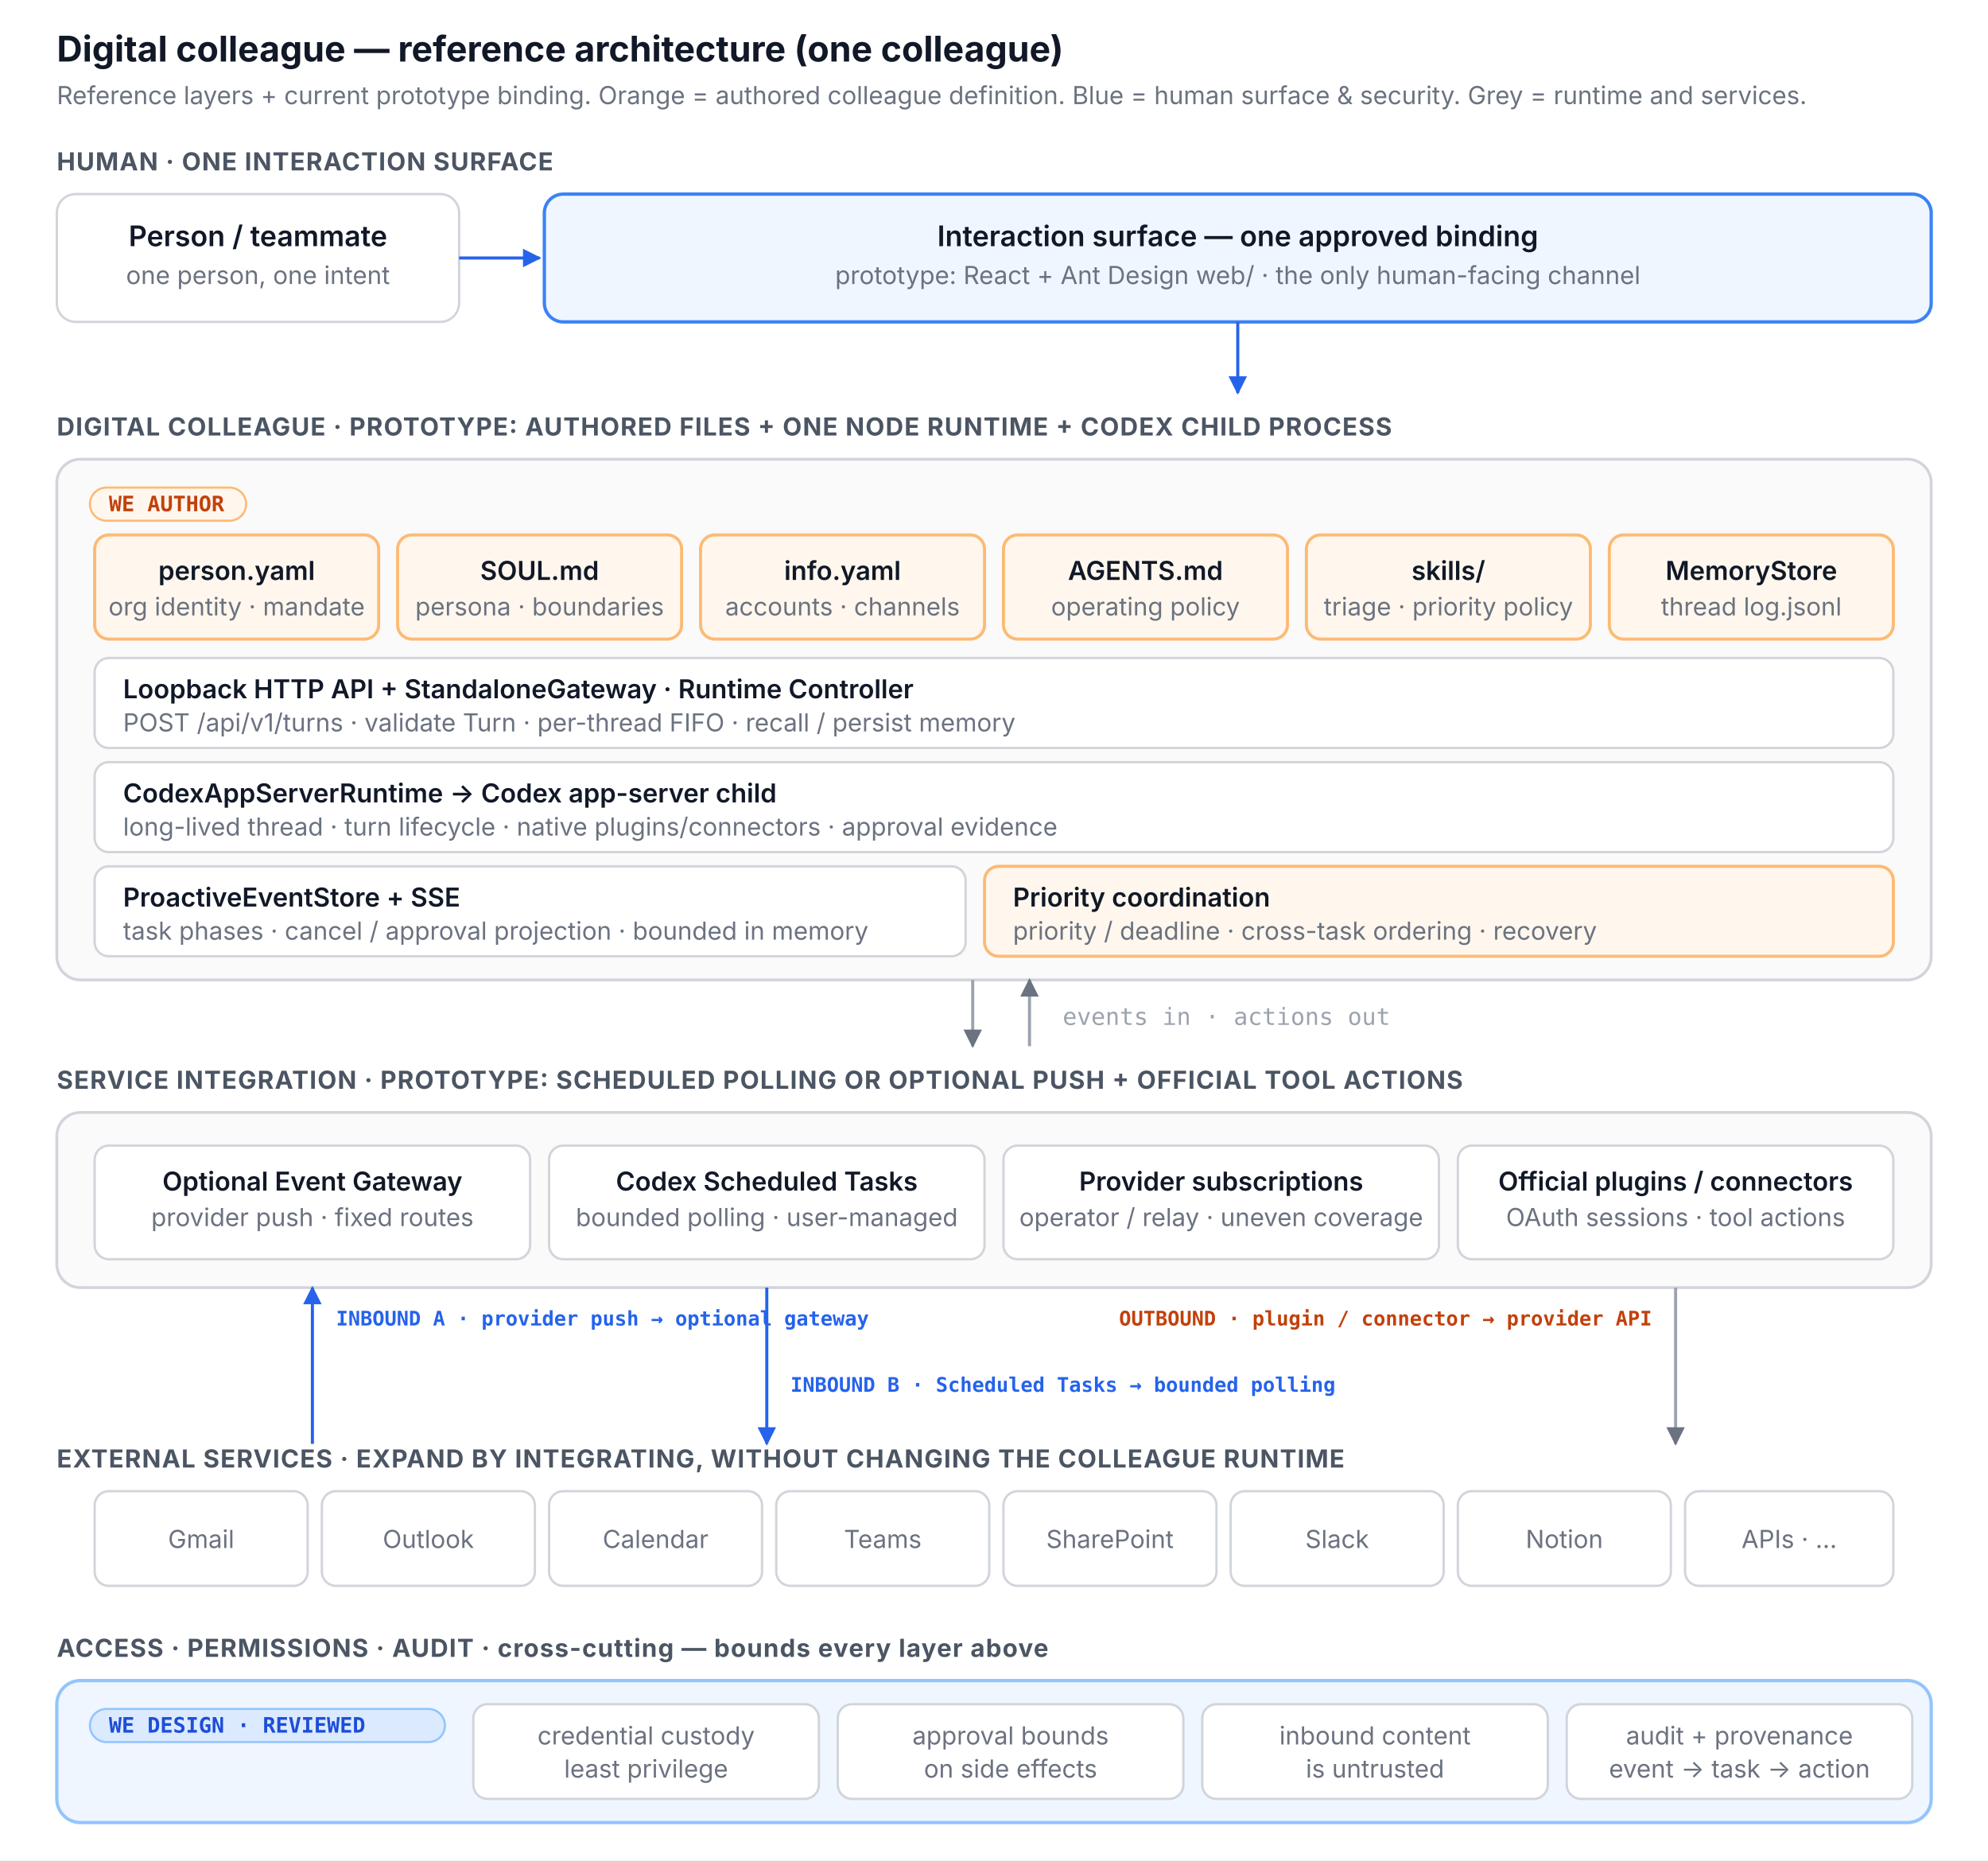
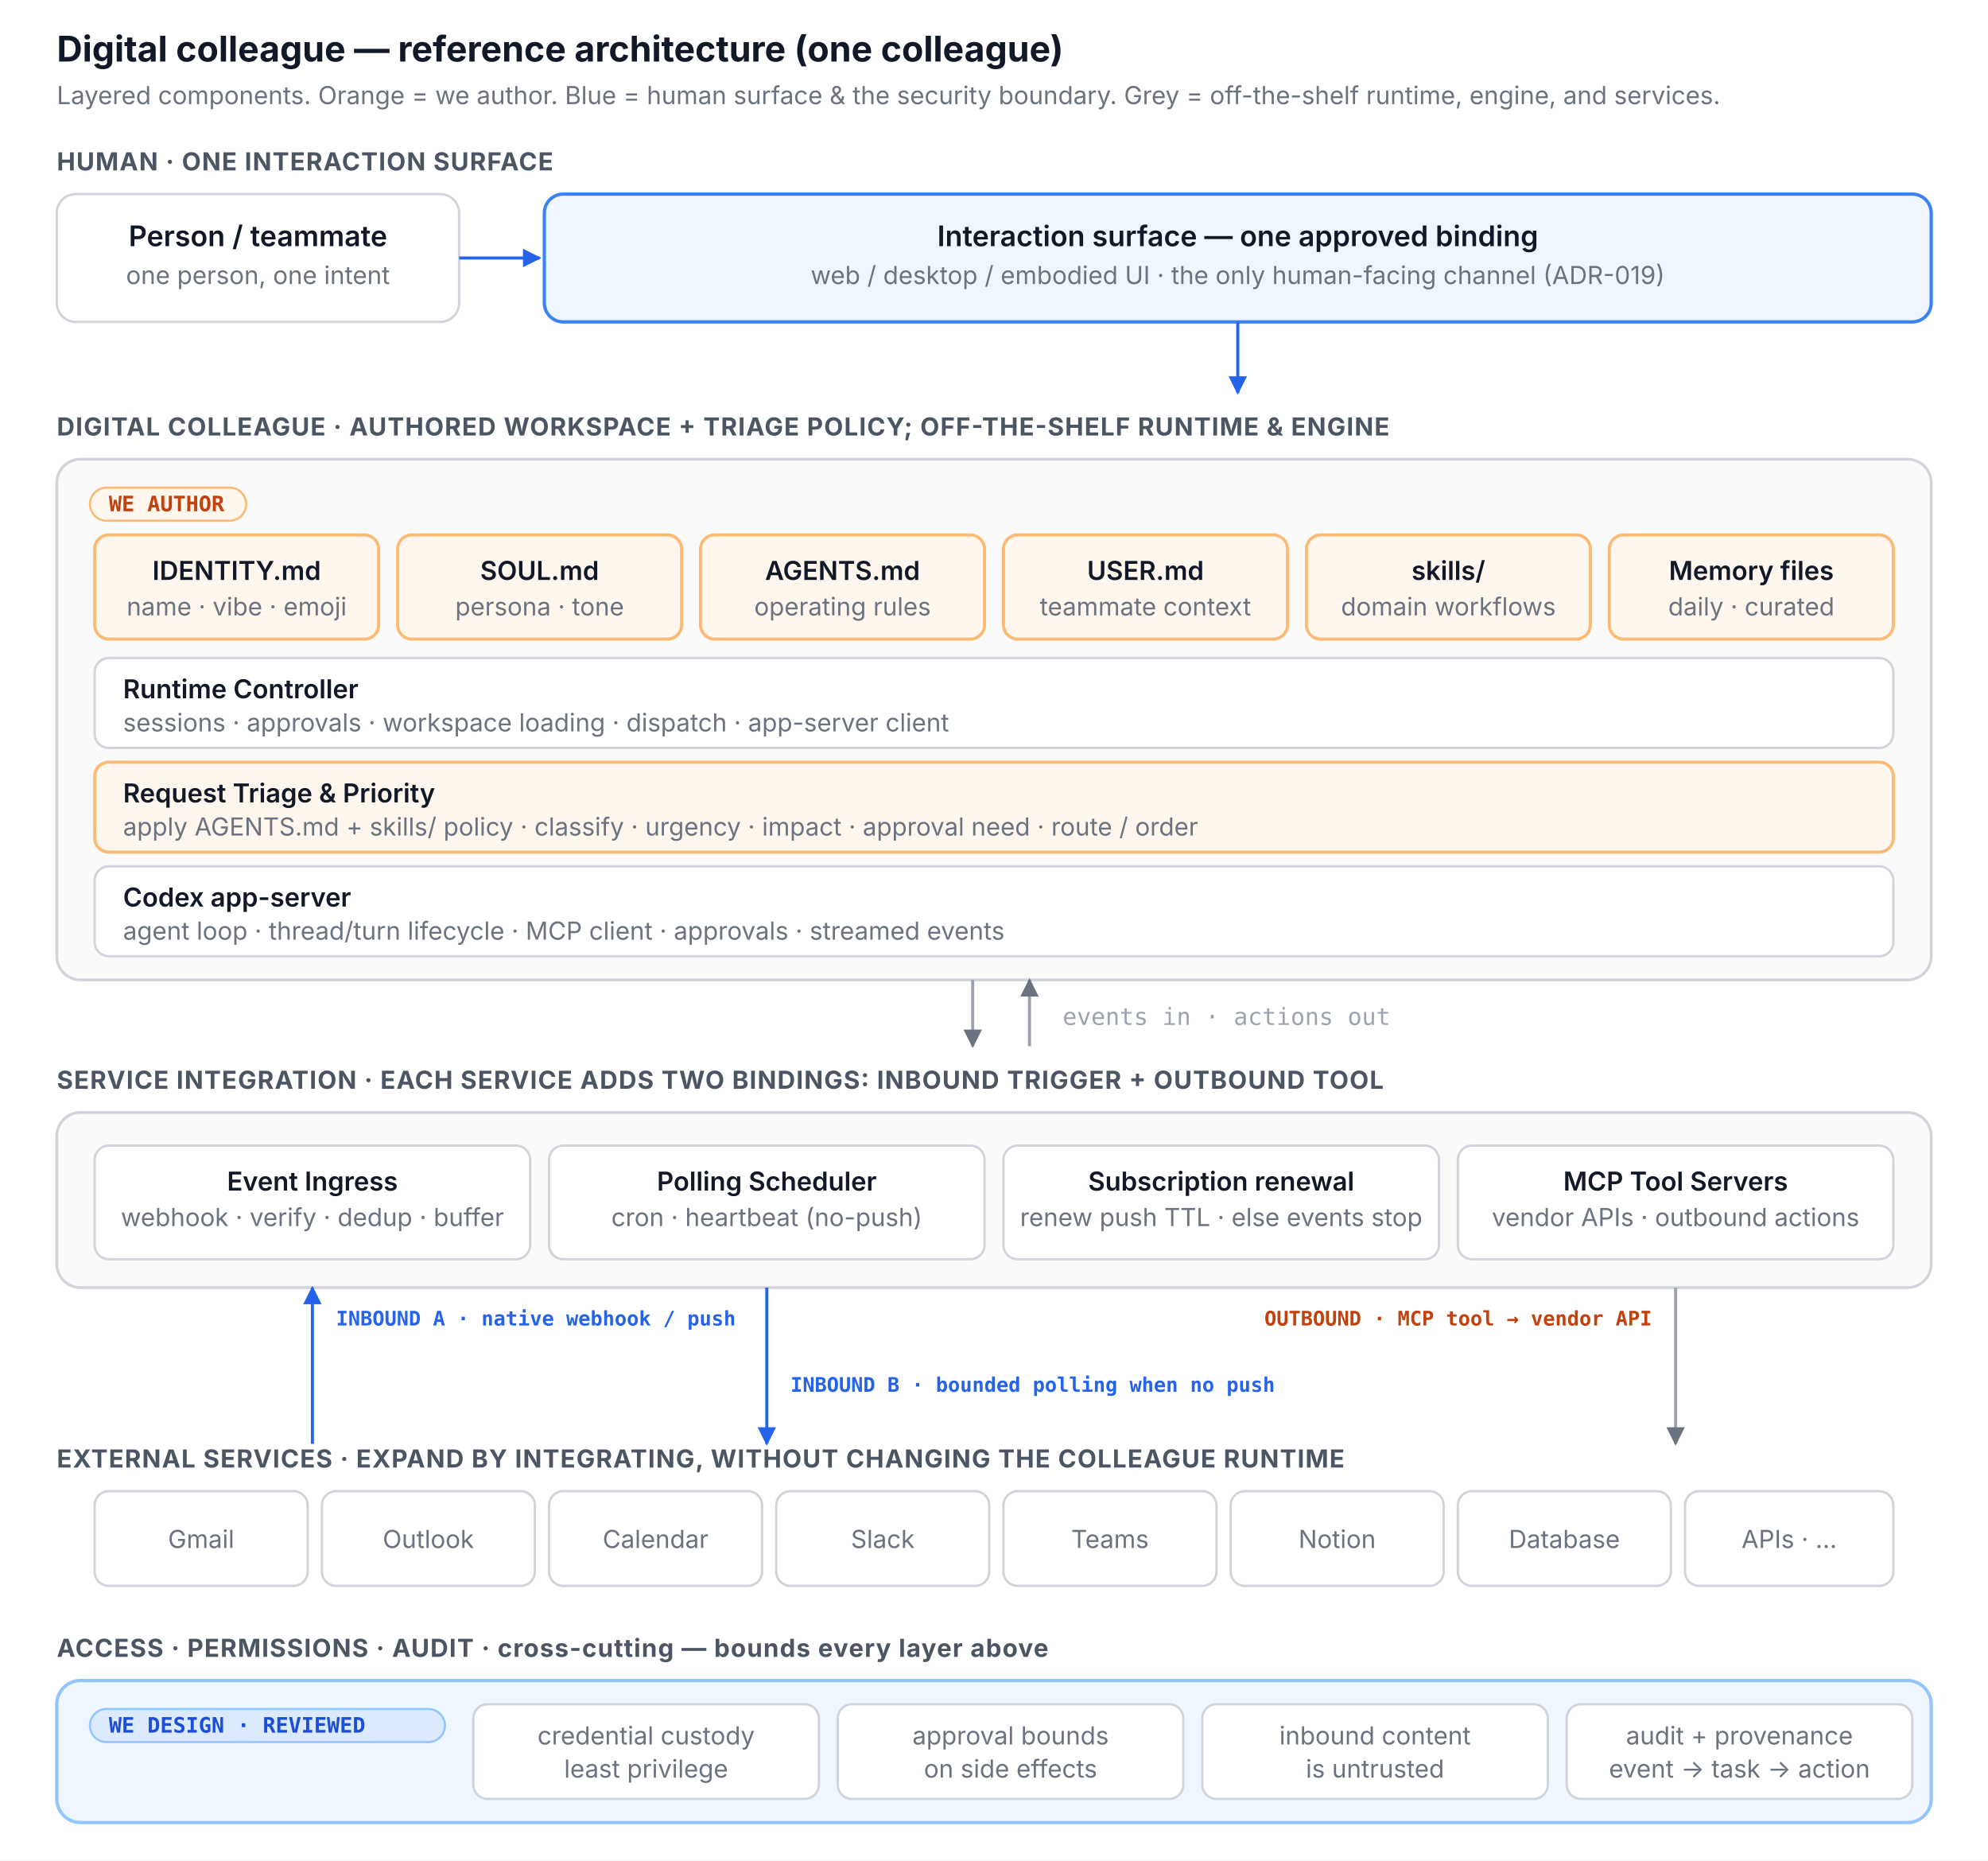
<svg xmlns="http://www.w3.org/2000/svg" viewBox="0 0 840 786" role="img" font-family="ui-sans-serif, system-ui, -apple-system, sans-serif">
  <defs>
    <marker id="arr" viewBox="0 0 10 10" refX="9" refY="5" markerWidth="6" markerHeight="6" orient="auto">
      <path d="M0,0 L10,5 L0,10 z" fill="#6b7280" />
    </marker>
    <marker id="arrB" viewBox="0 0 10 10" refX="9" refY="5" markerWidth="6" markerHeight="6" orient="auto">
      <path d="M0,0 L10,5 L0,10 z" fill="#2563eb" />
    </marker>
  </defs>
  <style>
    .h1 { font-size: 15px; font-weight: 700; fill: #111827; }
    .label { font-size: 12px; font-weight: 600; fill: #111827; }
    .labelS { font-size: 11px; font-weight: 600; fill: #111827; }
    .sub { font-size: 10.5px; fill: #6b7280; }
    .port { font-size: 10px; fill: #9ca3af; font-family: ui-monospace, monospace; }
    .tier { font-size: 10.5px; font-weight: 700; fill: #4b5563; letter-spacing: 0.4px; }
    .own { font-size: 9px; font-weight: 700; fill: #c2410c; font-family: ui-monospace, monospace; }
    .sec { font-size: 9px; font-weight: 700; fill: #1d4ed8; font-family: ui-monospace, monospace; }
    .flowIn { font-size: 8.5px; font-weight: 700; fill: #2563eb; font-family: ui-monospace, monospace; }
    .flowOut { font-size: 8.5px; font-weight: 700; fill: #c2410c; font-family: ui-monospace, monospace; }
    .edge { stroke: #9ca3af; stroke-width: 1.3; fill: none; }
    .edgeB { stroke: #2563eb; stroke-width: 1.3; fill: none; }
    .box { fill: #ffffff; stroke: #d1d5db; stroke-width: 1; }
    .container { fill: #fafafa; stroke: #d1d5db; stroke-width: 1.2; }
    .own1 { fill: #fff7ed; stroke: #fdba74; stroke-width: 1.3; }
    .human { fill: #eff6ff; stroke: #3b82f6; stroke-width: 1.4; }
    .secband { fill: #eff6ff; stroke: #93c5fd; stroke-width: 1.4; }
    .chip { fill: #fff7ed; stroke: #fdba74; stroke-width: 0.9; }
    .chipB { fill: #dbeafe; stroke: #93c5fd; stroke-width: 0.9; }
  </style>
  <rect width="840" height="786" fill="#ffffff" />
  <text x="24" y="26" class="h1">Digital colleague — reference architecture (one colleague)</text>
-   <text x="24" y="44" class="sub">Reference layers + current prototype binding. Orange = authored colleague definition. Blue = human surface &amp; security. Grey = runtime and services.</text>
+   <text x="24" y="44" class="sub">Layered components. Orange = we author. Blue = human surface &amp; the security boundary. Grey = off-the-shelf runtime, engine, and services.</text>
  <text x="24" y="72" class="tier">HUMAN · ONE INTERACTION SURFACE</text>
  <rect x="24" y="82" width="170" height="54" rx="8" class="box" />
  <text x="109" y="104" text-anchor="middle" class="label">Person / teammate</text>
  <text x="109" y="120" text-anchor="middle" class="sub">one person, one intent</text>
  <line x1="194" y1="109" x2="228" y2="109" class="edgeB" marker-end="url(#arrB)" />
  <rect x="230" y="82" width="586" height="54" rx="8" class="human" />
  <text x="523" y="104" text-anchor="middle" class="label">Interaction surface — one approved binding</text>
-   <text x="523" y="120" text-anchor="middle" class="sub">prototype: React + Ant Design web/ · the only human-facing channel</text>
+   <text x="523" y="120" text-anchor="middle" class="sub">web / desktop / embodied UI · the only human-facing channel (ADR-019)</text>
  <line x1="523" y1="136" x2="523" y2="166" class="edgeB" marker-end="url(#arrB)" />
-   <text x="24" y="184" class="tier">DIGITAL COLLEAGUE · PROTOTYPE: AUTHORED FILES + ONE NODE RUNTIME + CODEX CHILD PROCESS</text>
+   <text x="24" y="184" class="tier">DIGITAL COLLEAGUE · AUTHORED WORKSPACE + TRIAGE POLICY; OFF-THE-SHELF RUNTIME &amp; ENGINE</text>
  <rect x="24" y="194" width="792" height="220" rx="10" class="container" />
  <rect x="38" y="206" width="66" height="14" rx="7" class="chip" />
  <text x="46" y="216" class="own">WE AUTHOR</text>
  <rect x="40" y="226" width="120" height="44" rx="6" class="own1" />
-   <text x="100" y="245" text-anchor="middle" class="labelS">person.yaml</text>
-   <text x="100" y="260" text-anchor="middle" class="sub">org identity · mandate</text>
+   <text x="100" y="245" text-anchor="middle" class="labelS">IDENTITY.md</text>
+   <text x="100" y="260" text-anchor="middle" class="sub">name · vibe · emoji</text>
  <rect x="168" y="226" width="120" height="44" rx="6" class="own1" />
  <text x="228" y="245" text-anchor="middle" class="labelS">SOUL.md</text>
-   <text x="228" y="260" text-anchor="middle" class="sub">persona · boundaries</text>
+   <text x="228" y="260" text-anchor="middle" class="sub">persona · tone</text>
  <rect x="296" y="226" width="120" height="44" rx="6" class="own1" />
-   <text x="356" y="245" text-anchor="middle" class="labelS">info.yaml</text>
-   <text x="356" y="260" text-anchor="middle" class="sub">accounts · channels</text>
+   <text x="356" y="245" text-anchor="middle" class="labelS">AGENTS.md</text>
+   <text x="356" y="260" text-anchor="middle" class="sub">operating rules</text>
  <rect x="424" y="226" width="120" height="44" rx="6" class="own1" />
-   <text x="484" y="245" text-anchor="middle" class="labelS">AGENTS.md</text>
-   <text x="484" y="260" text-anchor="middle" class="sub">operating policy</text>
+   <text x="484" y="245" text-anchor="middle" class="labelS">USER.md</text>
+   <text x="484" y="260" text-anchor="middle" class="sub">teammate context</text>
  <rect x="552" y="226" width="120" height="44" rx="6" class="own1" />
  <text x="612" y="245" text-anchor="middle" class="labelS">skills/</text>
-   <text x="612" y="260" text-anchor="middle" class="sub">triage · priority policy</text>
+   <text x="612" y="260" text-anchor="middle" class="sub">domain workflows</text>
  <rect x="680" y="226" width="120" height="44" rx="6" class="own1" />
-   <text x="740" y="245" text-anchor="middle" class="labelS">MemoryStore</text>
-   <text x="740" y="260" text-anchor="middle" class="sub">thread log.jsonl</text>
+   <text x="740" y="245" text-anchor="middle" class="labelS">Memory files</text>
+   <text x="740" y="260" text-anchor="middle" class="sub">daily · curated</text>
  <rect x="40" y="278" width="760" height="38" rx="6" class="box" />
-   <text x="52" y="295" class="labelS">Loopback HTTP API + StandaloneGateway · Runtime Controller</text>
-   <text x="52" y="309" class="sub">POST /api/v1/turns · validate Turn · per-thread FIFO · recall / persist memory</text>
-   <rect x="40" y="322" width="760" height="38" rx="6" class="box" />
-   <text x="52" y="339" class="labelS">CodexAppServerRuntime → Codex app-server child</text>
-   <text x="52" y="353" class="sub">long-lived thread · turn lifecycle · native plugins/connectors · approval evidence</text>
-   <rect x="40" y="366" width="368" height="38" rx="6" class="box" />
-   <text x="52" y="383" class="labelS">ProactiveEventStore + SSE</text>
-   <text x="52" y="397" class="sub">task phases · cancel / approval projection · bounded in memory</text>
-   <rect x="416" y="366" width="384" height="38" rx="6" class="own1" />
-   <text x="428" y="383" class="labelS">Priority coordination</text>
-   <text x="428" y="397" class="sub">priority / deadline · cross-task ordering · recovery</text>
+   <text x="52" y="295" class="labelS">Runtime Controller</text>
+   <text x="52" y="309" class="sub">sessions · approvals · workspace loading · dispatch · app-server client</text>
+   <rect x="40" y="322" width="760" height="38" rx="6" class="own1" />
+   <text x="52" y="339" class="labelS">Request Triage &amp; Priority</text>
+   <text x="52" y="353" class="sub">apply AGENTS.md + skills/ policy · classify · urgency · impact · approval need · route / order</text>
+   <rect x="40" y="366" width="760" height="38" rx="6" class="box" />
+   <text x="52" y="383" class="labelS">Codex app-server</text>
+   <text x="52" y="397" class="sub">agent loop · thread/turn lifecycle · MCP client · approvals · streamed events</text>
  <line x1="411" y1="414" x2="411" y2="442" class="edge" marker-end="url(#arr)" />
  <line x1="435" y1="442" x2="435" y2="414" class="edge" marker-end="url(#arr)" />
  <text x="449" y="433" class="port">events in · actions out</text>
-   <text x="24" y="460" class="tier">SERVICE INTEGRATION · PROTOTYPE: SCHEDULED POLLING OR OPTIONAL PUSH + OFFICIAL TOOL ACTIONS</text>
+   <text x="24" y="460" class="tier">SERVICE INTEGRATION · EACH SERVICE ADDS TWO BINDINGS: INBOUND TRIGGER + OUTBOUND TOOL</text>
  <rect x="24" y="470" width="792" height="74" rx="10" class="container" />
  <rect x="40" y="484" width="184" height="48" rx="6" class="box" />
-   <text x="132" y="503" text-anchor="middle" class="labelS">Optional Event Gateway</text>
-   <text x="132" y="518" text-anchor="middle" class="sub">provider push · fixed routes</text>
+   <text x="132" y="503" text-anchor="middle" class="labelS">Event Ingress</text>
+   <text x="132" y="518" text-anchor="middle" class="sub">webhook · verify · dedup · buffer</text>
  <rect x="232" y="484" width="184" height="48" rx="6" class="box" />
-   <text x="324" y="503" text-anchor="middle" class="labelS">Codex Scheduled Tasks</text>
-   <text x="324" y="518" text-anchor="middle" class="sub">bounded polling · user-managed</text>
+   <text x="324" y="503" text-anchor="middle" class="labelS">Polling Scheduler</text>
+   <text x="324" y="518" text-anchor="middle" class="sub">cron · heartbeat (no-push)</text>
  <rect x="424" y="484" width="184" height="48" rx="6" class="box" />
-   <text x="516" y="503" text-anchor="middle" class="labelS">Provider subscriptions</text>
-   <text x="516" y="518" text-anchor="middle" class="sub">operator / relay · uneven coverage</text>
+   <text x="516" y="503" text-anchor="middle" class="labelS">Subscription renewal</text>
+   <text x="516" y="518" text-anchor="middle" class="sub">renew push TTL · else events stop</text>
  <rect x="616" y="484" width="184" height="48" rx="6" class="box" />
-   <text x="708" y="503" text-anchor="middle" class="labelS">Official plugins / connectors</text>
-   <text x="708" y="518" text-anchor="middle" class="sub">OAuth sessions · tool actions</text>
+   <text x="708" y="503" text-anchor="middle" class="labelS">MCP Tool Servers</text>
+   <text x="708" y="518" text-anchor="middle" class="sub">vendor APIs · outbound actions</text>
  <line x1="132" y1="610" x2="132" y2="544" class="edgeB" marker-end="url(#arrB)" />
-   <text x="142" y="560" class="flowIn">INBOUND A · provider push → optional gateway</text>
+   <text x="142" y="560" class="flowIn">INBOUND A · native webhook / push</text>
  <line x1="324" y1="544" x2="324" y2="610" class="edgeB" marker-end="url(#arrB)" />
-   <text x="334" y="588" class="flowIn">INBOUND B · Scheduled Tasks → bounded polling</text>
+   <text x="334" y="588" class="flowIn">INBOUND B · bounded polling when no push</text>
  <line x1="708" y1="544" x2="708" y2="610" class="edge" marker-end="url(#arr)" />
-   <text x="698" y="560" text-anchor="end" class="flowOut">OUTBOUND · plugin / connector → provider API</text>
+   <text x="698" y="560" text-anchor="end" class="flowOut">OUTBOUND · MCP tool → vendor API</text>
  <text x="24" y="620" class="tier">EXTERNAL SERVICES · EXPAND BY INTEGRATING, WITHOUT CHANGING THE COLLEAGUE RUNTIME</text>
  <rect x="40" y="630" width="90" height="40" rx="6" class="box" />
  <text x="85" y="654" text-anchor="middle" class="sub">Gmail</text>
  <rect x="136" y="630" width="90" height="40" rx="6" class="box" />
  <text x="181" y="654" text-anchor="middle" class="sub">Outlook</text>
  <rect x="232" y="630" width="90" height="40" rx="6" class="box" />
  <text x="277" y="654" text-anchor="middle" class="sub">Calendar</text>
  <rect x="328" y="630" width="90" height="40" rx="6" class="box" />
-   <text x="373" y="654" text-anchor="middle" class="sub">Teams</text>
+   <text x="373" y="654" text-anchor="middle" class="sub">Slack</text>
  <rect x="424" y="630" width="90" height="40" rx="6" class="box" />
-   <text x="469" y="654" text-anchor="middle" class="sub">SharePoint</text>
+   <text x="469" y="654" text-anchor="middle" class="sub">Teams</text>
  <rect x="520" y="630" width="90" height="40" rx="6" class="box" />
-   <text x="565" y="654" text-anchor="middle" class="sub">Slack</text>
+   <text x="565" y="654" text-anchor="middle" class="sub">Notion</text>
  <rect x="616" y="630" width="90" height="40" rx="6" class="box" />
-   <text x="661" y="654" text-anchor="middle" class="sub">Notion</text>
+   <text x="661" y="654" text-anchor="middle" class="sub">Database</text>
  <rect x="712" y="630" width="88" height="40" rx="6" class="box" />
  <text x="756" y="654" text-anchor="middle" class="sub">APIs · …</text>
  <text x="24" y="700" class="tier">ACCESS · PERMISSIONS · AUDIT · cross-cutting — bounds every layer above</text>
  <rect x="24" y="710" width="792" height="60" rx="10" class="secband" />
  <rect x="38" y="722" width="150" height="14" rx="7" class="chipB" />
  <text x="46" y="732" class="sec">WE DESIGN · REVIEWED</text>
  <rect x="200" y="720" width="146" height="40" rx="6" class="box" />
  <text x="273" y="737" text-anchor="middle" class="sub">credential custody</text>
  <text x="273" y="751" text-anchor="middle" class="sub">least privilege</text>
  <rect x="354" y="720" width="146" height="40" rx="6" class="box" />
  <text x="427" y="737" text-anchor="middle" class="sub">approval bounds</text>
  <text x="427" y="751" text-anchor="middle" class="sub">on side effects</text>
  <rect x="508" y="720" width="146" height="40" rx="6" class="box" />
  <text x="581" y="737" text-anchor="middle" class="sub">inbound content</text>
  <text x="581" y="751" text-anchor="middle" class="sub">is untrusted</text>
  <rect x="662" y="720" width="146" height="40" rx="6" class="box" />
  <text x="735" y="737" text-anchor="middle" class="sub">audit + provenance</text>
  <text x="735" y="751" text-anchor="middle" class="sub">event → task → action</text>
</svg>
